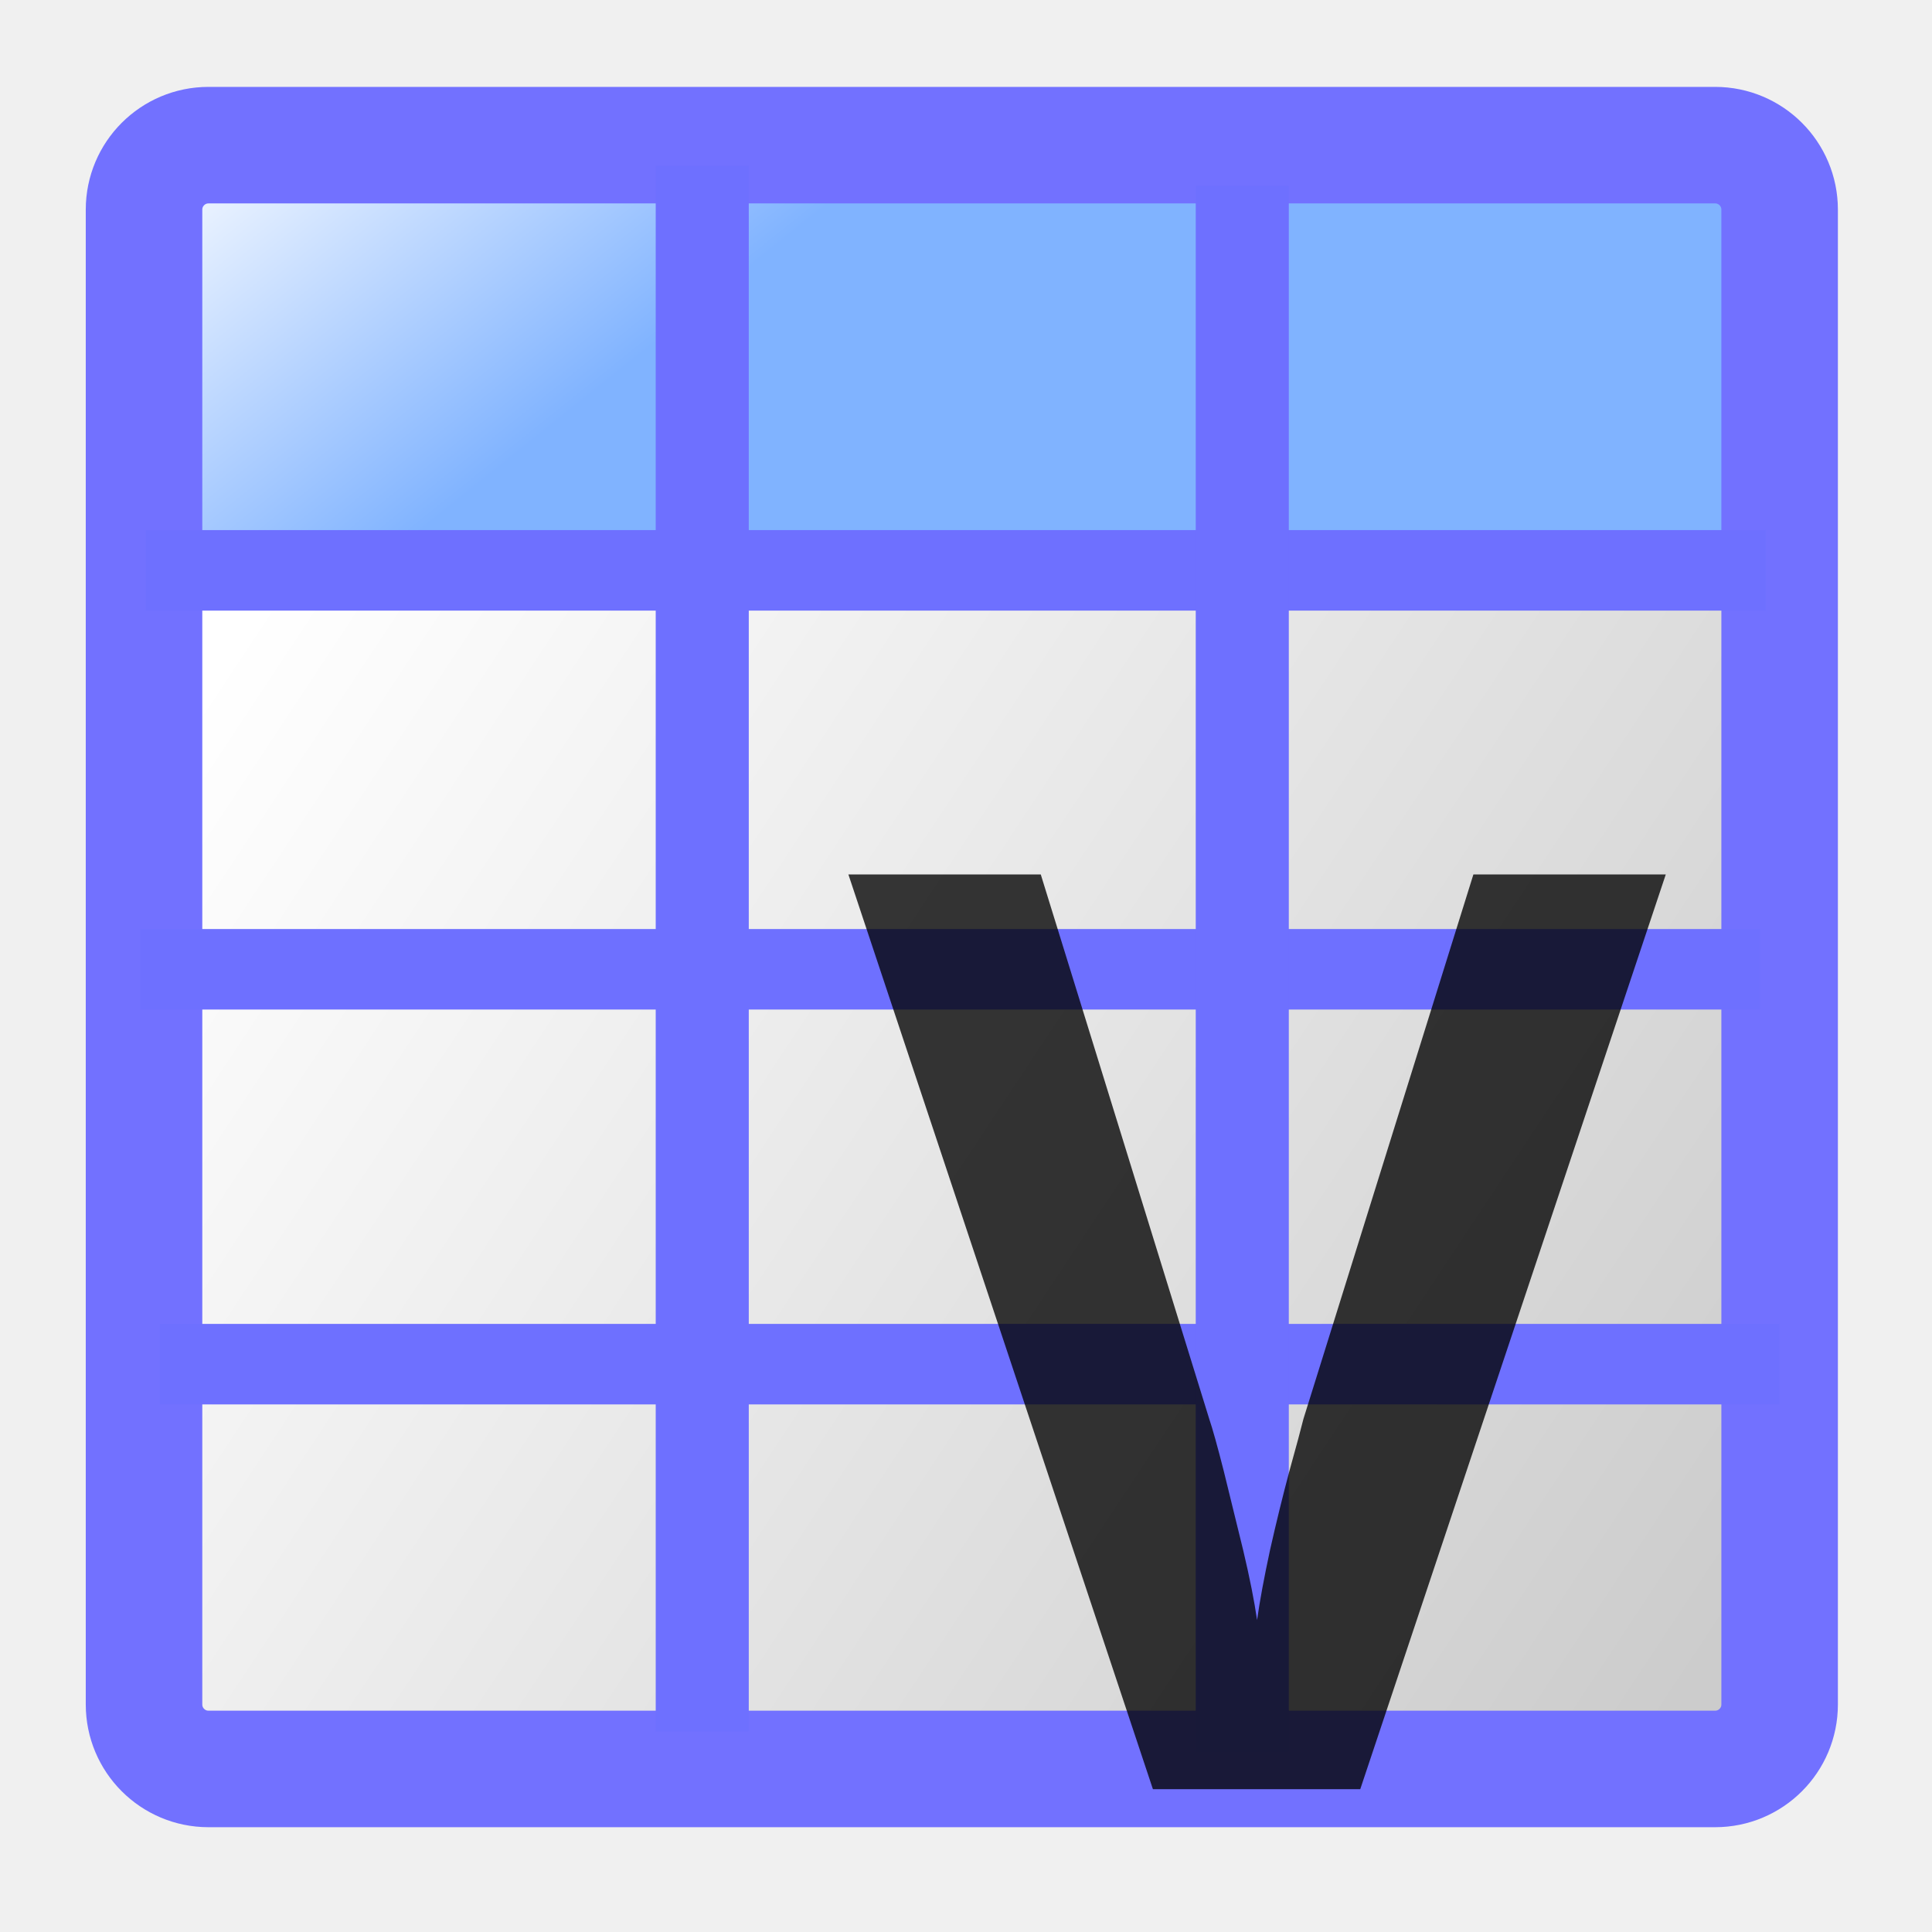
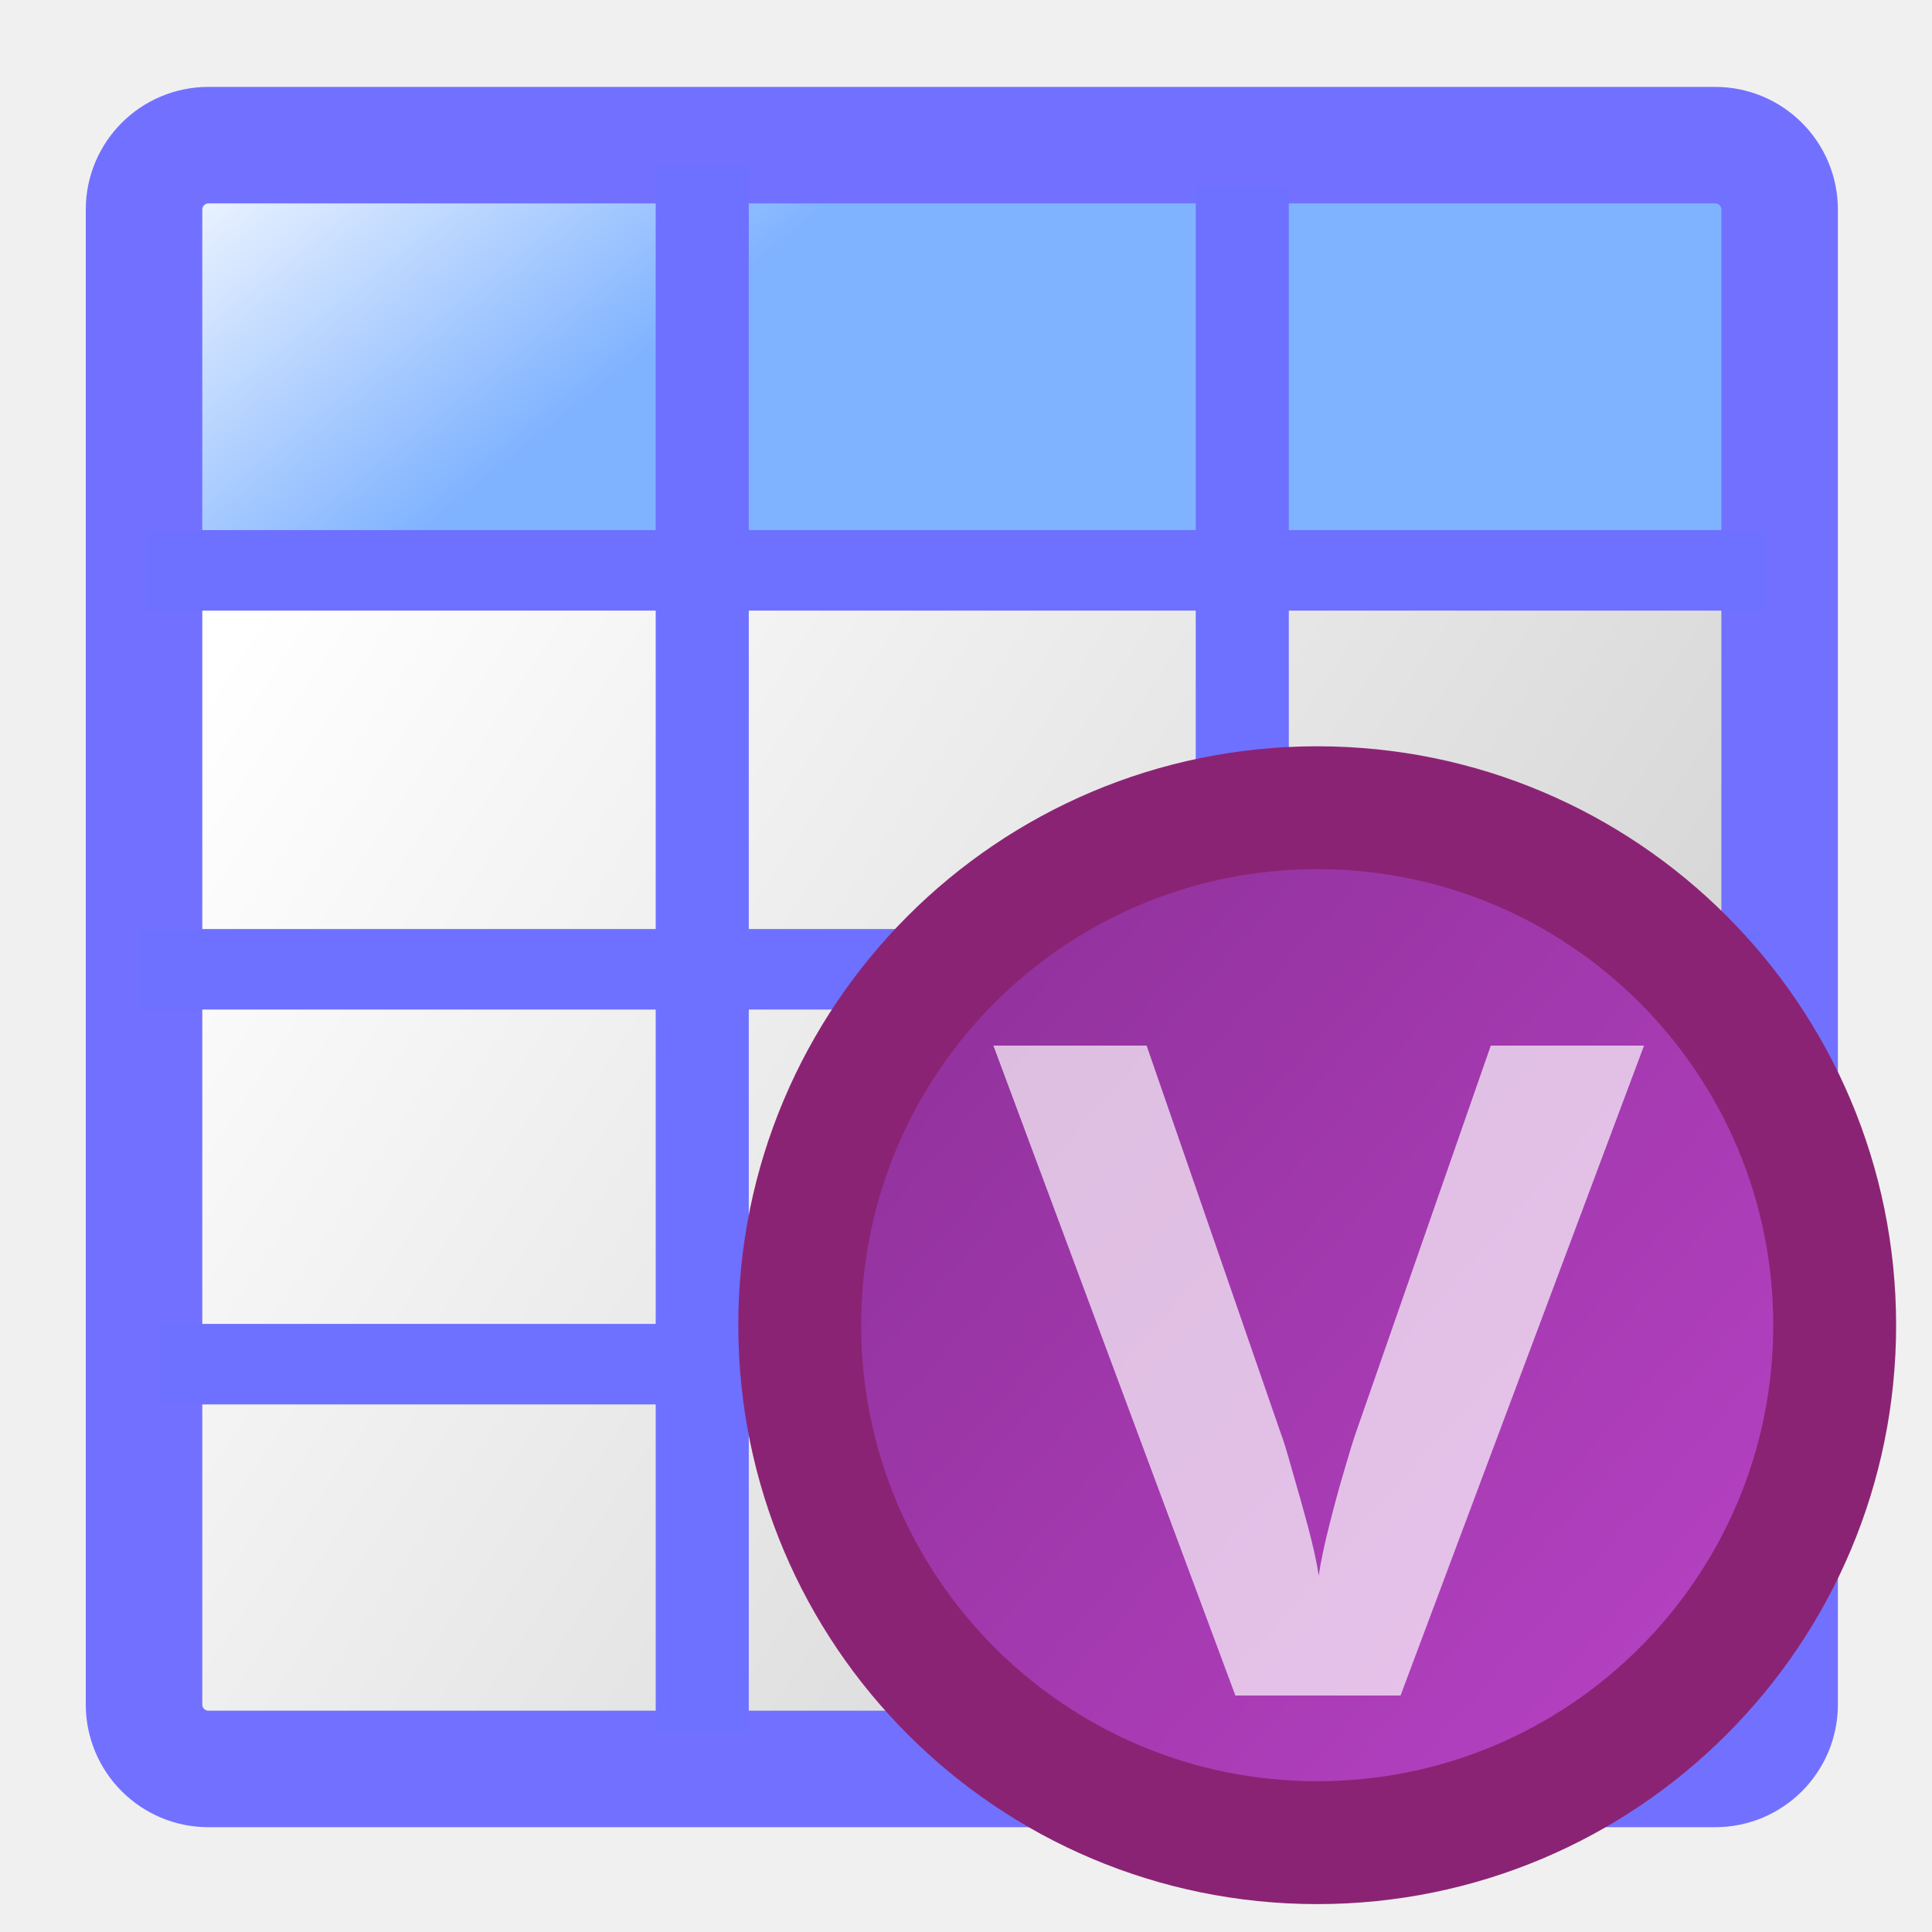
<svg xmlns="http://www.w3.org/2000/svg" xmlns:xlink="http://www.w3.org/1999/xlink" id="svg1" viewBox="0 0 60 60" version="1.0" y="0" x="0">
  <defs id="defs15">
+     <linearGradient id="linearGradient952">
+       <stop style="stop-color:#92329d;stop-opacity:1;" offset="0" id="stop948" />
+       <stop style="stop-color:#b541c2;stop-opacity:1;" offset="1" id="stop950" />
+     </linearGradient>
    <linearGradient id="linearGradient933">
      <stop style="stop-color:#d2d2d2;stop-opacity:1" offset="0" id="stop929" />
      <stop style="stop-color:#e7e7e7;stop-opacity:1" offset="1" id="stop931" />
    </linearGradient>
    <linearGradient id="linearGradient963">
      <stop id="stop959" offset="0" style="stop-color:#cccccc;stop-opacity:1" />
      <stop id="stop961" offset="1" style="stop-color:#ffffff;stop-opacity:1" />
    </linearGradient>
    <linearGradient id="linearGradient955">
      <stop style="stop-color:#80b3ff;stop-opacity:1" offset="0" id="stop951" />
      <stop style="stop-color:#ffffff;stop-opacity:1" offset="1" id="stop953" />
    </linearGradient>
    <linearGradient xlink:href="#linearGradient963" id="linearGradient949" x1="53.419" y1="51.152" x2="6.899" y2="20.345" gradientUnits="userSpaceOnUse" />
    <linearGradient xlink:href="#linearGradient955" id="linearGradient957" x1="13.687" y1="16.005" x2="4.473" y2="4.508" gradientUnits="userSpaceOnUse" />
    <filter style="color-interpolation-filters:sRGB;" id="filter955">
      <feFlood flood-opacity="1" flood-color="rgb(0,0,0)" result="flood" id="feFlood945" />
      <feComposite in="flood" in2="SourceGraphic" operator="in" result="composite1" id="feComposite947" />
      <feGaussianBlur in="composite1" stdDeviation="1.5" result="blur" id="feGaussianBlur949" />
      <feOffset dx="0" dy="0" result="offset" id="feOffset951" />
      <feComposite in="SourceGraphic" in2="offset" operator="over" result="composite2" id="feComposite953" />
    </filter>
    <radialGradient xlink:href="#linearGradient933" id="radialGradient935" cx="38.075" cy="40.597" fx="38.075" fy="40.597" r="11.002" gradientTransform="matrix(1,0,0,0.9539936,0,1.86771)" gradientUnits="userSpaceOnUse" />
+     <linearGradient xlink:href="#linearGradient952" id="linearGradient954" x1="25.177" y1="29.316" x2="52.987" y2="53.782" gradientUnits="userSpaceOnUse" gradientTransform="matrix(0.9304257,0,0,0.9304257,2.757451,3.030058)" />
  </defs>
  <rect style="fill:url(#linearGradient949);fill-opacity:1;stroke:none;stroke-width:3.619;stroke-linejoin:round;stroke-miterlimit:4;stroke-dasharray:none;stroke-opacity:1" id="rect896" width="50.795" height="37.223" x="4.473" y="17.713" />
  <rect style="fill:url(#linearGradient957);fill-opacity:1;stroke:none;stroke-width:3.619;stroke-linejoin:round;stroke-miterlimit:4;stroke-dasharray:none;stroke-opacity:1" id="rect855" width="50.795" height="13.204" x="4.473" y="4.508" />
  <rect id="rect863" style="fill:none;fill-opacity:1;fill-rule:evenodd;stroke:#7271ff;stroke-width:3.619;stroke-linejoin:round;stroke-opacity:1" rx="2.002" height="50.428" width="50.795" y="4.508" x="4.473" />
  <path id="path866" style="fill:none;stroke:#6e70ff;stroke-width:2.5;stroke-opacity:1" d="m 4.962,42.365 h 50.306" />
  <path id="path867" style="fill:none;stroke:#6e70ff;stroke-width:2.5;stroke-opacity:1" d="m 4.53,17.713 h 50.306" />
  <path id="path868" style="fill:none;stroke:#6e70ff;stroke-width:2.89;stroke-opacity:1" d="M 21.809,5.148 V 53.771" />
  <path id="path867-3" style="fill:none;stroke:#6e70ff;stroke-width:2.5;stroke-opacity:1" d="M 4.358,30.102 H 54.664" />
  <path id="path868-1" style="fill:none;stroke:#6e70ff;stroke-width:2.89;stroke-opacity:1" d="M 38.58,5.775 V 54.399" />
-   <text xml:space="preserve" style="font-style:normal;font-weight:normal;font-size:39.429px;line-height:1.25;font-family:sans-serif;fill:#000000;fill-opacity:0.778;stroke:none;stroke-width:0.986;stroke-miterlimit:4;stroke-dasharray:none" x="26.599" y="55.045" id="text865" transform="scale(0.990604,1.009485)">
-     <tspan id="tspan863" x="26.599" y="55.045" style="font-style:normal;font-variant:normal;font-weight:bold;font-stretch:normal;font-family:sans-serif;-inkscape-font-specification:'sans-serif Bold';fill:#000000;fill-opacity:0.778;stroke-width:0.986;stroke-miterlimit:4;stroke-dasharray:none">V</tspan>
-   </text>
+   <g id="g1114" transform="matrix(0.9400235,0,0,0.9400235,3.531748,3.546625)">
+     <circle style="fill:url(#linearGradient954);fill-opacity:1;stroke:#8b2374;stroke-width:4.059;stroke-linecap:round;stroke-linejoin:round;stroke-dasharray:none;stroke-opacity:1" id="path923" cx="39.76" cy="40.008" r="17.096" />
+     <text xml:space="preserve" style="font-style:normal;font-weight:normal;font-size:31.536px;line-height:1.25;font-family:sans-serif;fill:#ffffff;fill-opacity:0.683;stroke:none;stroke-width:0.789;stroke-miterlimit:4;stroke-dasharray:none;stroke-opacity:1" x="27.714" y="54.783" id="text865" transform="scale(1.048592,0.9536595)">
+       <tspan id="tspan863" x="27.714" y="54.783" style="font-style:normal;font-variant:normal;font-weight:bold;font-stretch:normal;font-family:sans-serif;-inkscape-font-specification:'sans-serif Bold';fill:#ffffff;fill-opacity:0.683;stroke:none;stroke-width:0.789;stroke-miterlimit:4;stroke-dasharray:none;stroke-opacity:1">V</tspan>
+     </text>
+   </g>
</svg>
